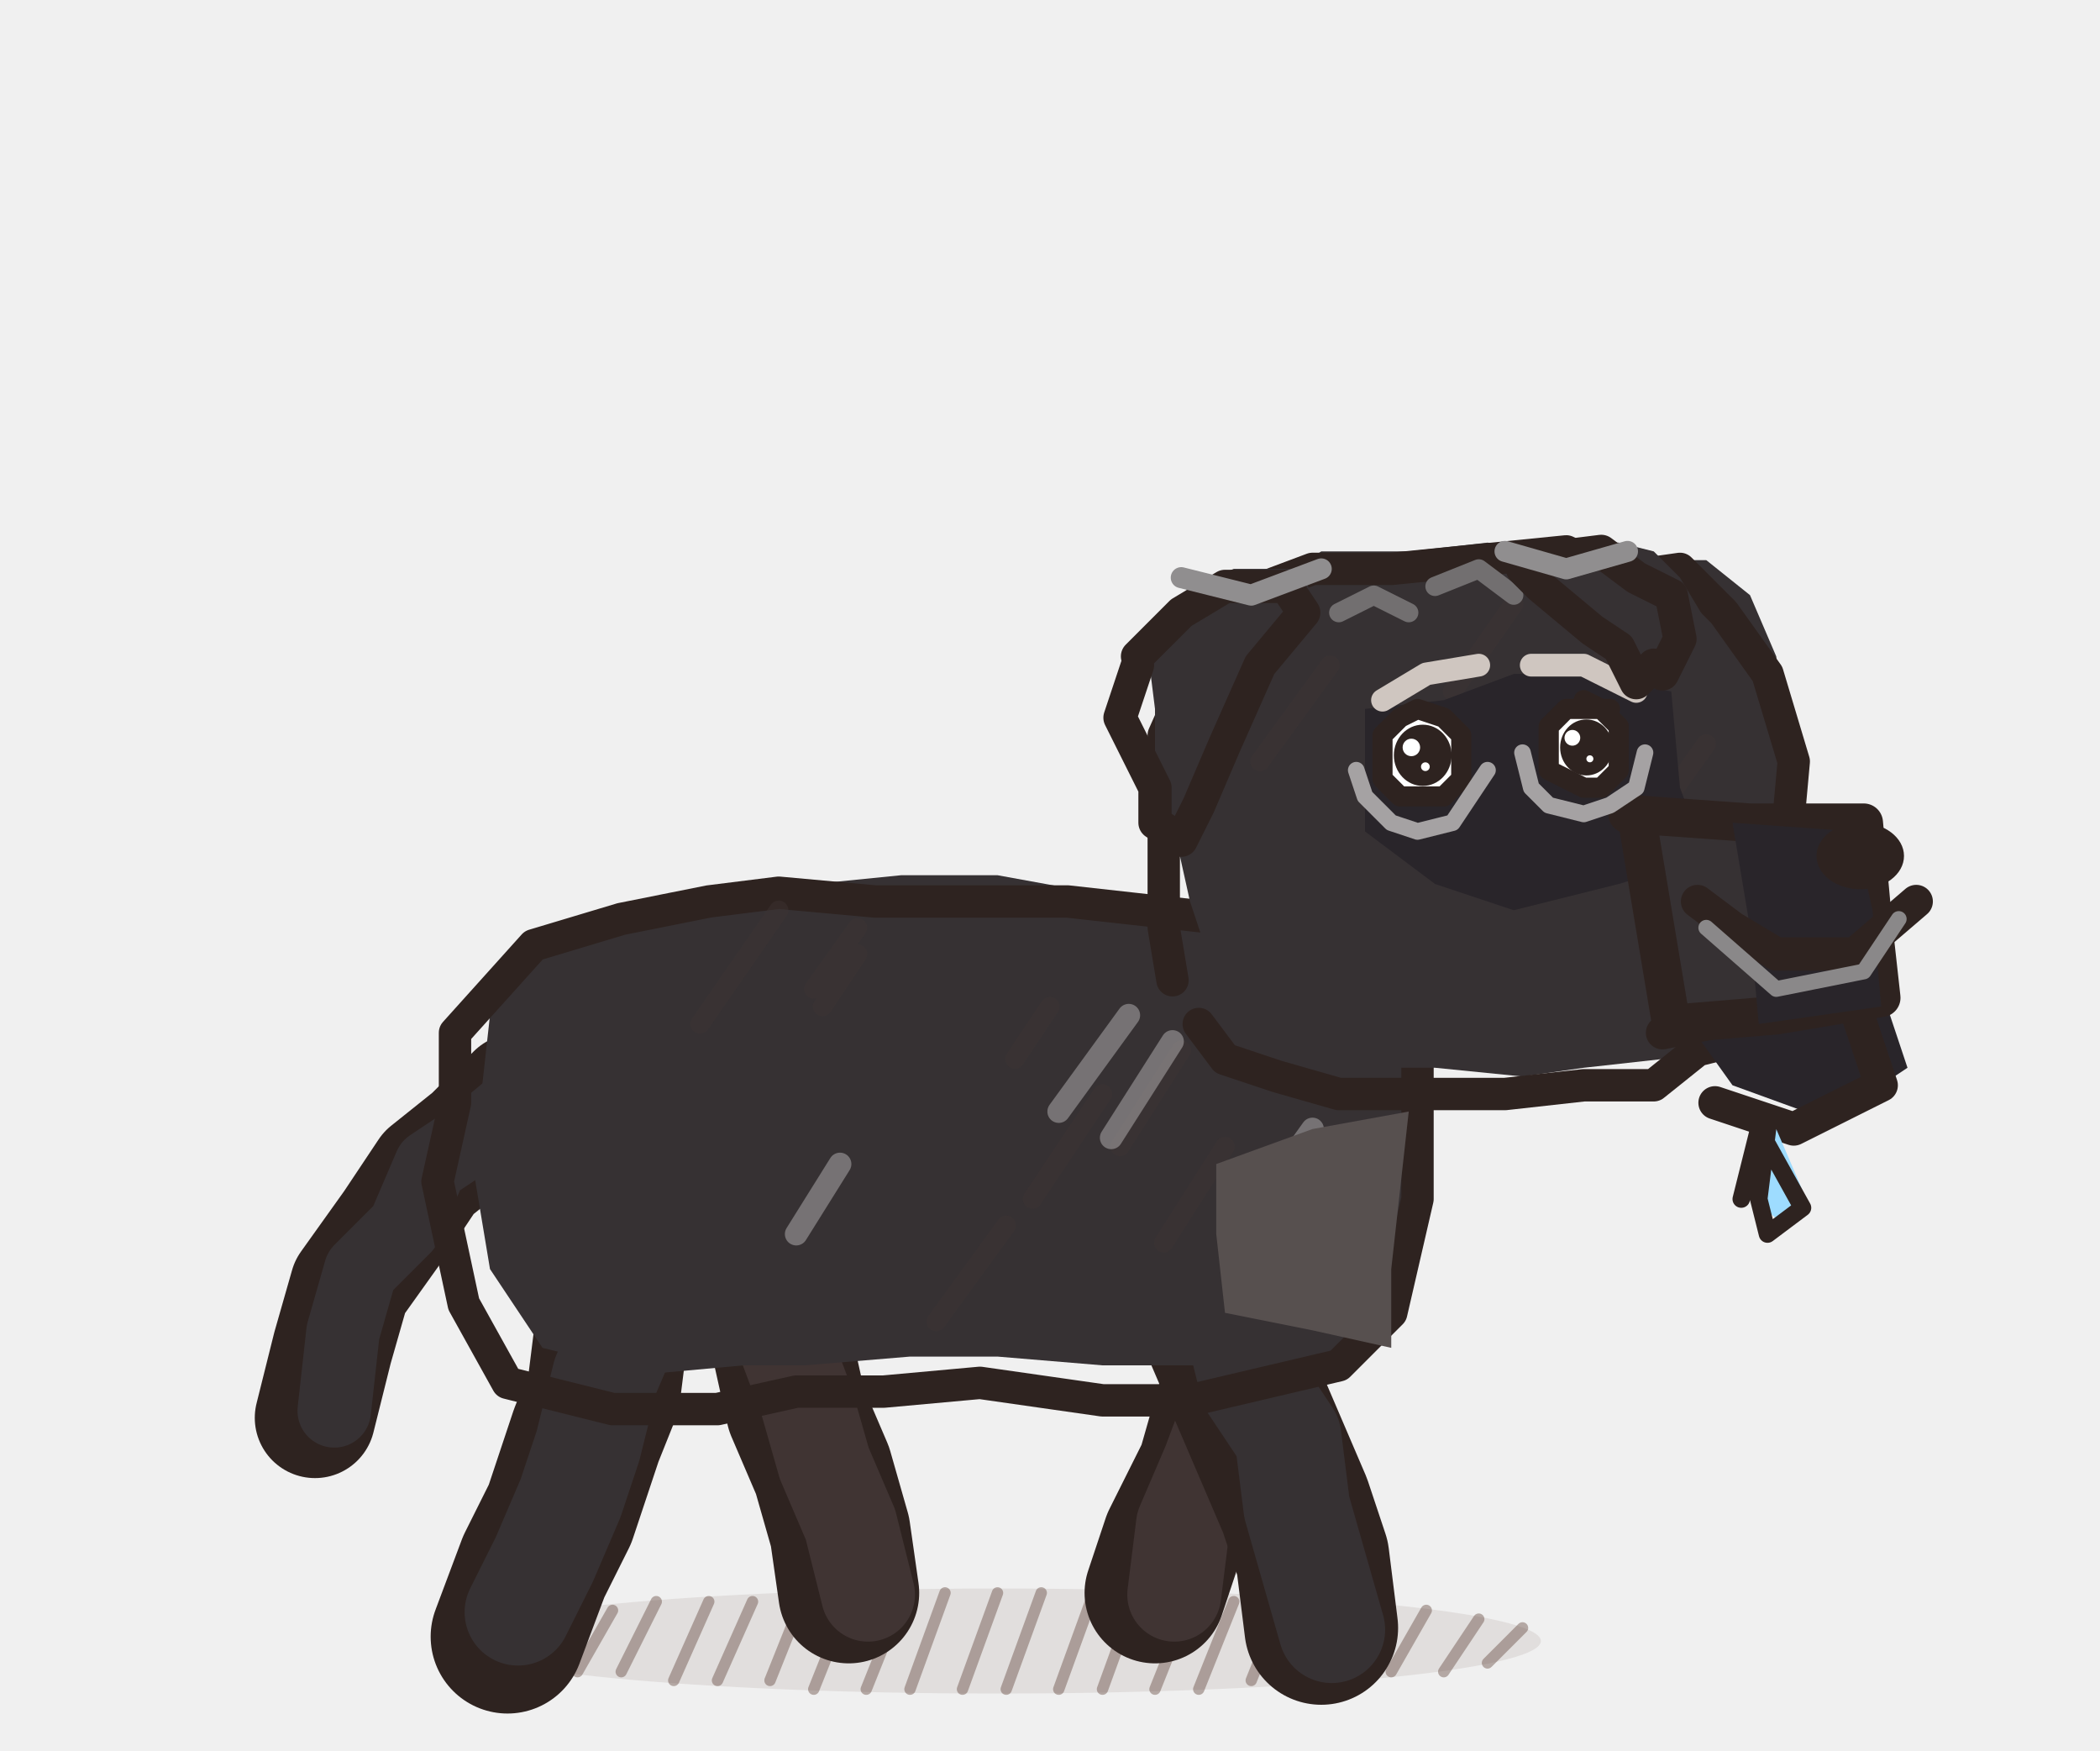
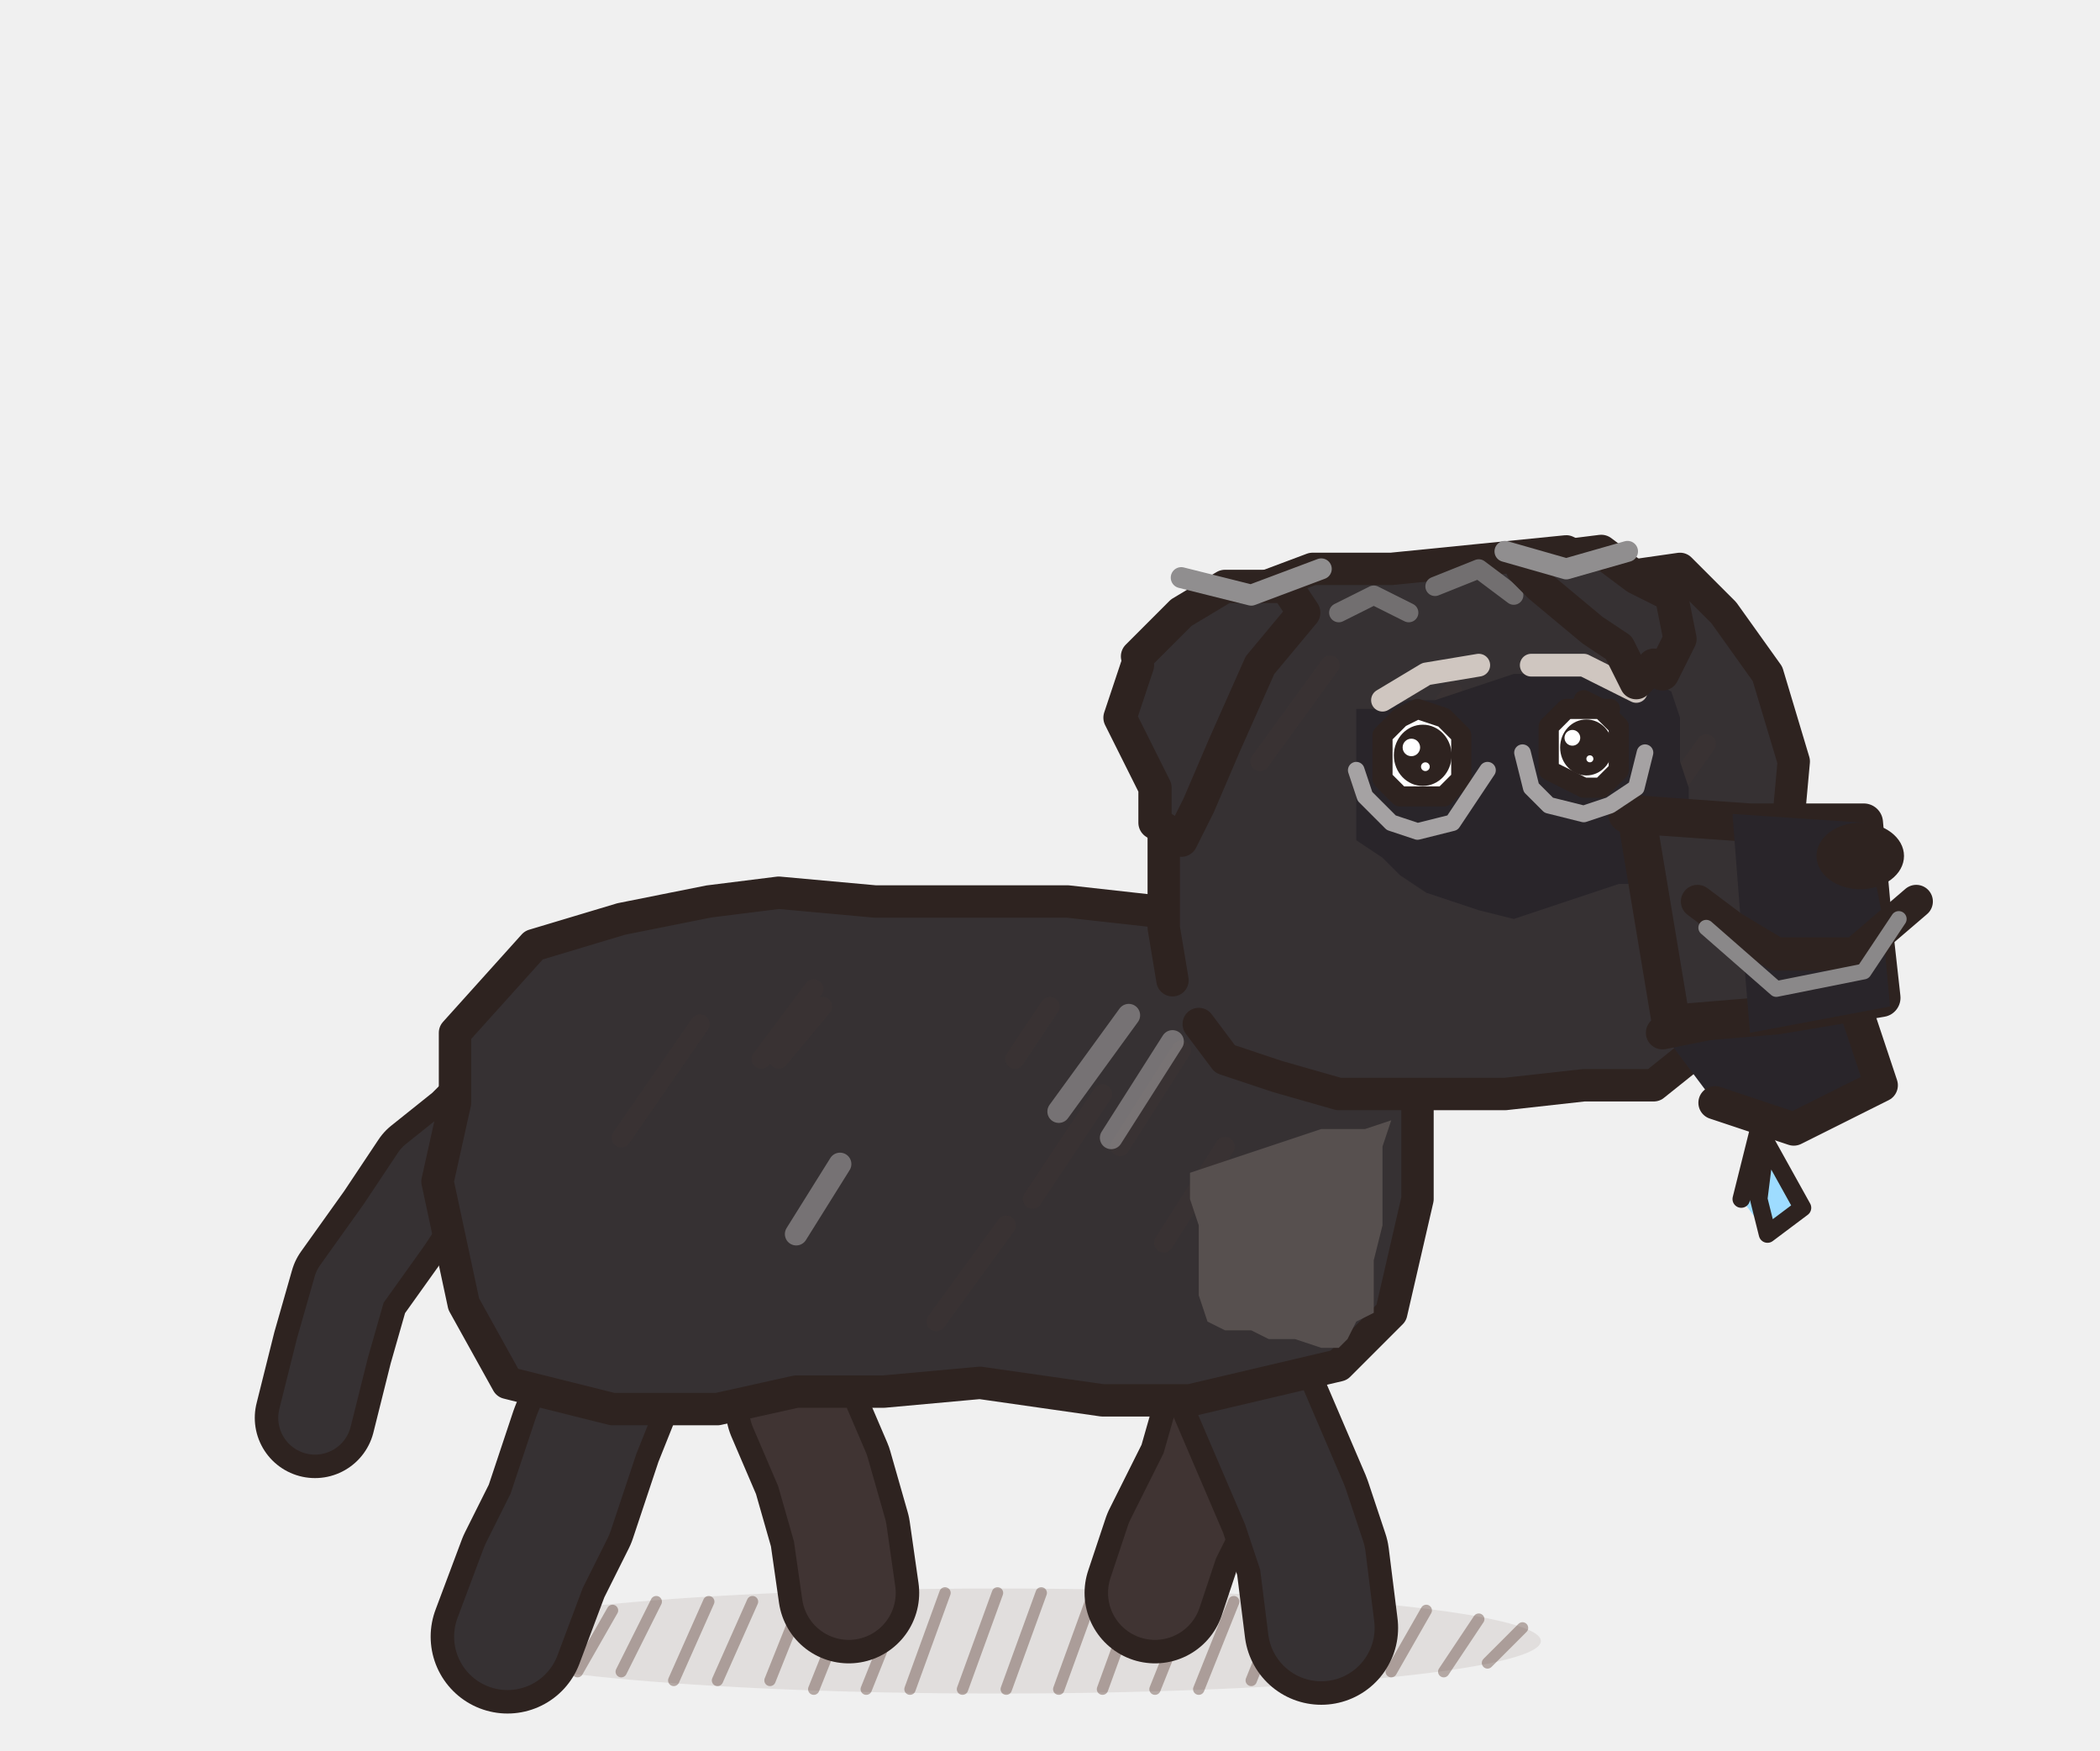
<svg xmlns="http://www.w3.org/2000/svg" width="240" height="200" class="pa-dog pa-pose-walk" viewBox="0 0 240 200" role="img" aria-label="Cannoli the Cane Corso, walk">
  <g>
    <ellipse cx="114" cy="187.5" rx="62.1" ry="6" fill="#5B3D32" opacity="0.1" />
    <path d="M55 189l4 -3M60 190l4 -5M66 191l4 -7M71 191l4 -8M77 192l4 -9M82 192l4 -9M88 192l4 -10M93 193l4 -10M99 193l4 -10M104 193l4 -11M110 193l4 -11M115 193l4 -11M121 193l4 -11M126 193l4 -11M132 193l4 -10M137 193l4 -10M143 192l4 -10M148 192l4 -9M154 192l4 -8M159 191l4 -7M165 191l4 -6M170 190l4 -4" stroke="#5B3D32" stroke-width="1.3" stroke-linecap="round" opacity="0.4" fill="none" />
    <g class="pa-d-f0">
      <path d="M59 125L54 130L49 134L45 140L40 147L38 154L36 162" fill="none" stroke="#2E2320" stroke-width="13.765" stroke-linecap="round" stroke-linejoin="round" />
-       <path d="M60 125L54 130L48 134L45 141L40 146L38 153L37 162" fill="none" stroke="#363133" stroke-width="8.4" stroke-linecap="round" stroke-linejoin="round" transform="translate(1.2 -0.8)" />
+       <path d="M59 125L54 130L49 134L45 140L40 147L38 154L36 162" fill="none" stroke="#363133" stroke-width="8.4" stroke-linecap="round" stroke-linejoin="round" />
      <g class="pa-d-leg pa-d-leg-FH">
        <path d="M84 139L86 146L89 152L91 161L94 168L96 175L97 182" fill="none" stroke="#2E2320" stroke-width="16.101" stroke-linecap="round" stroke-linejoin="round" />
-         <path d="M83 139L86 147L88 153L91 161L93 168L96 175L98 183" fill="none" stroke="#403433" stroke-width="10.736" stroke-linecap="round" stroke-linejoin="round" transform="translate(1.2 -0.8)" />
+         <path d="M84 139L86 146L89 152L91 161L94 168L96 175L97 182" fill="none" stroke="#403433" stroke-width="10.736" stroke-linecap="round" stroke-linejoin="round" />
      </g>
      <g class="pa-d-leg pa-d-leg-FF">
        <path d="M147 138L145 146L143 153L140 161L138 168L134 176L132 182" fill="none" stroke="#2E2320" stroke-width="16.101" stroke-linecap="round" stroke-linejoin="round" />
-         <path d="M147 138L145 146L143 152L140 160L137 168L134 175L133 183" fill="none" stroke="#403433" stroke-width="10.736" stroke-linecap="round" stroke-linejoin="round" transform="translate(1.2 -0.8)" />
+         <path d="M147 138L145 146L143 153L140 161L138 168L134 176L132 182" fill="none" stroke="#403433" stroke-width="10.736" stroke-linecap="round" stroke-linejoin="round" />
      </g>
      <g class="pa-d-leg pa-d-leg-NH">
        <path d="M72 144L70 151L69 159L67 164L64 173L61 179L58 187" fill="none" stroke="#2E2320" stroke-width="17.565" stroke-linecap="round" stroke-linejoin="round" />
-         <path d="M74 143L71 151L68 158L66 166L64 172L61 179L58 185" fill="none" stroke="#363133" stroke-width="12.2" stroke-linecap="round" stroke-linejoin="round" transform="translate(1.2 -0.8)" />
+         <path d="M72 144L70 151L69 159L67 164L64 173L61 179L58 187" fill="none" stroke="#363133" stroke-width="12.2" stroke-linecap="round" stroke-linejoin="round" />
      </g>
      <g class="pa-d-leg pa-d-leg-NF">
        <path d="M137 144L139 151L142 158L145 165L148 172L150 178L151 186" fill="none" stroke="#2E2320" stroke-width="17.565" stroke-linecap="round" stroke-linejoin="round" />
-         <path d="M136 143L140 151L142 159L146 165L147 173L149 180L151 187" fill="none" stroke="#363133" stroke-width="12.2" stroke-linecap="round" stroke-linejoin="round" transform="translate(1.2 -0.8)" />
+         <path d="M137 144L139 151L142 158L145 165L148 172L150 178L151 186" fill="none" stroke="#363133" stroke-width="12.2" stroke-linecap="round" stroke-linejoin="round" />
      </g>
-       <path d="M161 114L163 123L162 134L161 148L153 155L137 156L126 156L114 155L104 155L92 156L85 156L74 157L62 154L56 145L54 133L55 125L56 116L64 107L74 104L83 103L93 101L103 100L114 100L125 102L133 103L140 103L155 103Z" fill="#363133" />
+       <path d="M154 107L162 117L162 127L162 137L159 150L153 156L136 160L126 160L112 158L101 159L91 159L82 161L70 161L58 158L53 149L50 135L52 126L52 118L61 108L71 105L81 103L89 102L100 103L111 103L122 103L131 104L140 105Z" fill="#363133" />
      <path d="M154 107L162 117L162 127L162 137L159 150L153 156L136 160L126 160L112 158L101 159L91 159L82 161L70 161L58 158L53 149L50 135L52 126L52 118L61 108L71 105L81 103L89 102L100 103L111 103L122 103L131 104L140 105L155 106" fill="none" stroke="#2E2320" stroke-width="3.7" stroke-linecap="round" stroke-linejoin="round" />
-       <path d="M93 113L98 106M118 137L126 125M116 121L120 115M94 115L98 109M128 131L135 120M107 151L115 140M80 117L89 104M133 142L140 131" stroke="#3e3433" stroke-width="2.2" stroke-linecap="round" opacity=".42" />
-       <path d="M91 141L96 133M121 127L129 116M145 136L150 129M127 130L134 119" stroke="#fff" stroke-width="2.6" stroke-linecap="round" opacity=".32" />
-       <path d="M139 133L150 129L161 127L160 136L159 145L159 154L150 152L140 150L139 141Z" fill="#57504F" />
-       <path d="M151 63L161 63L170 62L178 63L188 64L195 64L200 68L203 75L204 83L205 95L204 105L202 113L199 116L195 118L190 121L181 122L174 123L164 122L155 122L148 120L143 117L140 115L138 109L136 103L134 94L135 82L138 74L145 67Z" fill="#363133" />
+       <path d="M93 113L87 121M118 137L126 125M116 121L120 115M94 115L89 121M128 131L135 120M107 151L115 140M80 117L71 130M133 142L140 131" stroke="#3e3433" stroke-width="2.2" stroke-linecap="round" opacity=".42" />
+       <path d="M91 141L96 133M121 127L129 116M145 136L140 143M127 130L134 119" stroke="#fff" stroke-width="2.6" stroke-linecap="round" opacity=".32" />
+       <path d="M136 134L139 133L142 132L145 131L148 130L151 129L153 129L156 129L159 128L158 131L158 134L158 137L158 140L157 144L157 147L157 150L155 151L154 153L153 154L151 154L148 153L145 153L143 152L140 152L138 151L137 148L137 145L137 142L137 140L136 137Z" fill="#57504F" />
+       <path d="M134 112L133 106L133 94L133 84L137 75L142 68L150 65L159 65L169 64L179 63L185 66L192 65L197 70L202 77L205 87L204 98L205 107L201 113L198 119L194 120L189 124L181 124L172 125L161 125L153 125L146 123L140 121L137 117Z" fill="#363133" />
      <path d="M134 112L133 106L133 94L133 84L137 75L142 68L150 65L159 65L169 64L179 63L185 66L192 65L197 70L202 77L205 87L204 98L205 107L201 113L198 119L194 120L189 124L181 124L172 125L161 125L153 125L146 123L140 121L137 117" fill="none" stroke="#2E2320" stroke-width="3.7" stroke-linecap="round" stroke-linejoin="round" />
-       <path d="M166 79L173 69M179 81L184 74M144 87L152 76M190 92L195 85" stroke="#3e3433" stroke-width="2.2" stroke-linecap="round" opacity=".42" />
+       <path d="M166 79L159 89M179 81L184 74M144 87L152 76M190 92L195 85" stroke="#3e3433" stroke-width="2.2" stroke-linecap="round" opacity=".42" />
      <path d="M164 95L172 85M181 87L186 80" stroke="#fff" stroke-width="2.6" stroke-linecap="round" opacity=".32" />
-       <path d="M156 81L165 80L173 77L180 77L191 79L192 90L195 98L185 101L173 104L164 101L156 95Z" fill="#29252a" />
+       <path d="M155 81L158 81L161 80L164 80L167 79L170 78L173 77L175 77L178 77L180 77L183 77L186 78L189 78L191 79L192 82L192 84L192 87L193 90L193 93L194 95L195 98L193 99L190 100L187 101L185 101L182 102L179 103L176 104L173 105L169 104L166 103L163 102L160 100L158 98L155 96L155 93L155 90L155 87L155 84Z" fill="#29252a" />
      <path d="M153 70L157 68L161 70" fill="none" stroke="#726f70" stroke-width="2.2" stroke-linecap="round" stroke-linejoin="round" />
      <path d="M164 67L169 65L173 68" fill="none" stroke="#726f70" stroke-width="2.2" stroke-linecap="round" stroke-linejoin="round" />
-       <path d="M214 110L218 122L209 128L198 124L193 117L204 114Z" fill="#29252a" />
+       <path d="M190 118L200 116L211 112L215 124L205 129L196 126Z" fill="#29252a" />
      <path d="M190 118L200 116L211 112L215 124L205 129L196 126" fill="none" stroke="#2E2320" stroke-width="3.8" stroke-linecap="round" stroke-linejoin="round" />
-       <path d="M203 129L206 136L204 140L199 136Z" fill="#9EDCFF" />
+       <path d="M199 137L201 129L206 138L202 141Z" fill="#9EDCFF" />
      <path d="M199 137L201 129L206 138L202 141L201 137L202 129" fill="none" stroke="#2E2320" stroke-width="2" stroke-linecap="round" stroke-linejoin="round" />
-       <path d="M188 92L202 93L214 93L215 103L216 112L205 114L191 116L191 103Z" fill="#363133" />
+       <path d="M186 93L200 94L213 94L214 105L215 114L203 116L191 117L189 105Z" fill="#363133" />
      <path d="M186 93L200 94L213 94L214 105L215 114L203 116L191 117L189 105L187 93" fill="none" stroke="#2E2320" stroke-width="4.4" stroke-linecap="round" stroke-linejoin="round" />
-       <path d="M198 94L212 95L214 104L215 115L201 117L200 106Z" fill="#29252a" />
-       <path d="M168 87L167 89L165 91L162 91L160 91L158 89L157 87L158 84L160 82L162 82L165 82L167 84Z" fill="#FFFFFF" />
+       <path d="M198 93L213 94L215 104L216 115L200 118L199 106Z" fill="#29252a" />
+       <path d="M160 91L158 89L158 86L158 84L160 82L162 81L165 82L167 84L167 87L167 89L165 91L162 91Z" fill="#FFFFFF" />
      <path d="M160 91L158 89L158 86L158 84L160 82L162 81L165 82L167 84L167 87L167 89L165 91L162 91L160 91L158 89" fill="none" stroke="#2E2320" stroke-width="2.3" stroke-linecap="round" stroke-linejoin="round" />
      <ellipse cx="162.6" cy="86.3" rx="3.3" ry="3.5" fill="#2E2320" />
      <ellipse cx="161.3" cy="85.4" rx="1" ry="1" fill="#FFFFFF" />
      <ellipse cx="162.9" cy="87.6" rx="0.5" ry="0.5" fill="#FFFFFF" />
      <path d="M158 80L163 77L169 76" fill="none" stroke="#CFC6C0" stroke-width="2.6" stroke-linecap="round" stroke-linejoin="round" />
-       <path d="M186 85L185 88L183 89L181 90L179 89L177 87L176 85L177 83L179 81L181 80L183 81L185 83Z" fill="#FFFFFF" />
+       <path d="M181 80L183 81L185 83L185 86L185 88L183 90L181 90L179 89L177 88L177 86L177 83L179 81Z" fill="#FFFFFF" />
      <path d="M181 80L183 81L185 83L185 86L185 88L183 90L181 90L179 89L177 88L177 86L177 83L179 81L181 81L184 81" fill="none" stroke="#2E2320" stroke-width="2.3" stroke-linecap="round" stroke-linejoin="round" />
      <ellipse cx="181.3" cy="85.4" rx="3" ry="3.2" fill="#2E2320" />
      <ellipse cx="179.7" cy="84.3" rx="0.9" ry="0.9" fill="#FFFFFF" />
      <ellipse cx="181.7" cy="86.7" rx="0.4" ry="0.4" fill="#FFFFFF" />
      <path d="M175 76L181 76L187 79" fill="none" stroke="#CFC6C0" stroke-width="2.6" stroke-linecap="round" stroke-linejoin="round" />
      <ellipse cx="212.6" cy="97.8" rx="5" ry="3.8" fill="#2E2320" />
      <path d="M194 103L198 106L203 109L212 109L219 103" fill="none" stroke="#2E2320" stroke-width="3.8" stroke-linecap="round" stroke-linejoin="round" />
      <path d="M170 88L168 91L166 94L162 95L159 94L156 91L155 88" fill="none" stroke="#a5a2a3" stroke-width="1.9" stroke-linecap="round" stroke-linejoin="round" />
      <path d="M188 86L187 90L184 92L181 93L177 92L175 90L174 86" fill="none" stroke="#a5a2a3" stroke-width="1.9" stroke-linecap="round" stroke-linejoin="round" />
      <path d="M195 106L203 113L213 111L217 105" fill="none" stroke="#8a8889" stroke-width="1.8" stroke-linecap="round" stroke-linejoin="round" />
-       <path d="M149 65L141 65L136 67L131 73L132 81L132 89L133 93L137 94L138 90L140 82L144 76L150 69Z" fill="#363133" />
+       <path d="M130 76L128 82L132 90L132 94L135 96L137 92L140 85L144 76L149 70L147 67L140 67L135 70Z" fill="#363133" />
      <path d="M130 76L128 82L132 90L132 94L135 96L137 92L140 85L144 76L149 70L147 67L140 67L135 70L130 75" fill="none" stroke="#2E2320" stroke-width="3.8" stroke-linecap="round" stroke-linejoin="round" />
      <path d="M151 65L143 68L135 66" fill="none" stroke="#908e8f" stroke-width="2.4" stroke-linecap="round" stroke-linejoin="round" />
-       <path d="M177 62L185 62L189 63L192 66L195 71L193 75L193 75L190 75L188 74L183 69L180 67L176 63Z" fill="#363133" />
+       <path d="M189 76L187 78L185 74L182 72L176 67L174 65L175 64L183 63L187 66L191 68L192 73L191 75Z" fill="#363133" />
      <path d="M189 76L187 78L185 74L182 72L176 67L174 65L175 64L183 63L187 66L191 68L192 73L191 75L190 77" fill="none" stroke="#2E2320" stroke-width="3.8" stroke-linecap="round" stroke-linejoin="round" />
      <path d="M172 63L179 65L186 63" fill="none" stroke="#908e8f" stroke-width="2.4" stroke-linecap="round" stroke-linejoin="round" />
    </g>
  </g>
</svg>
